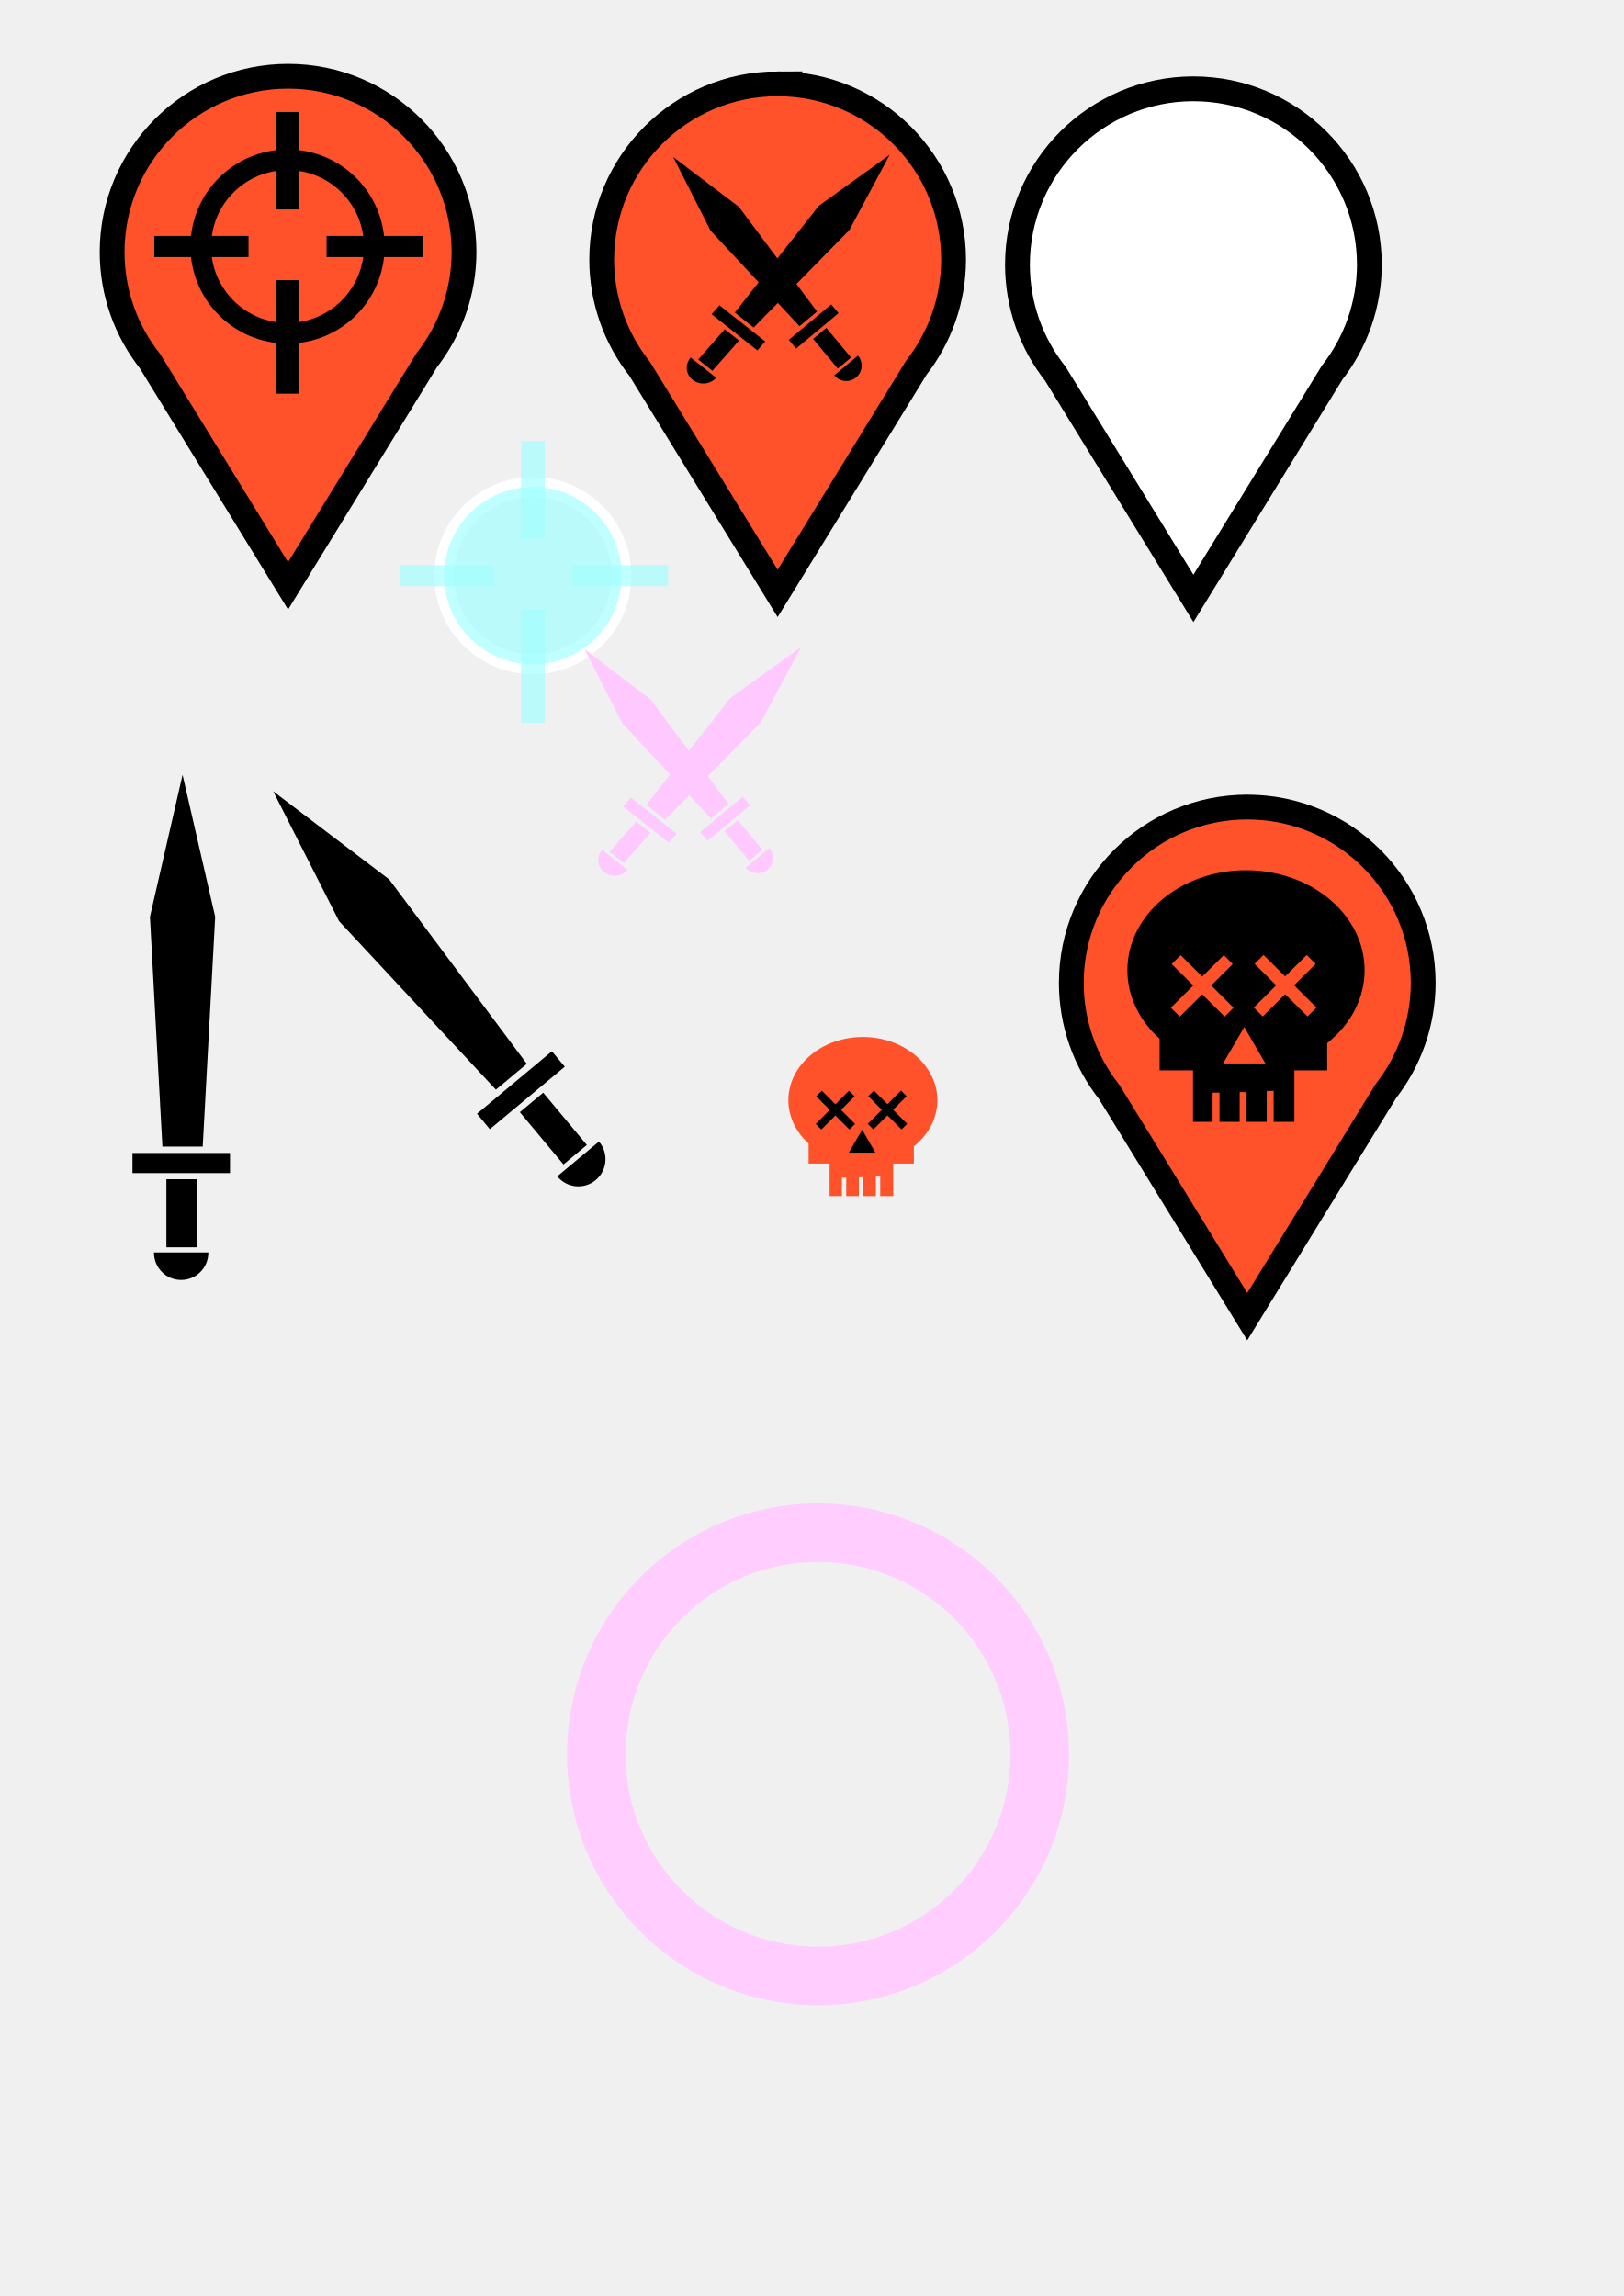
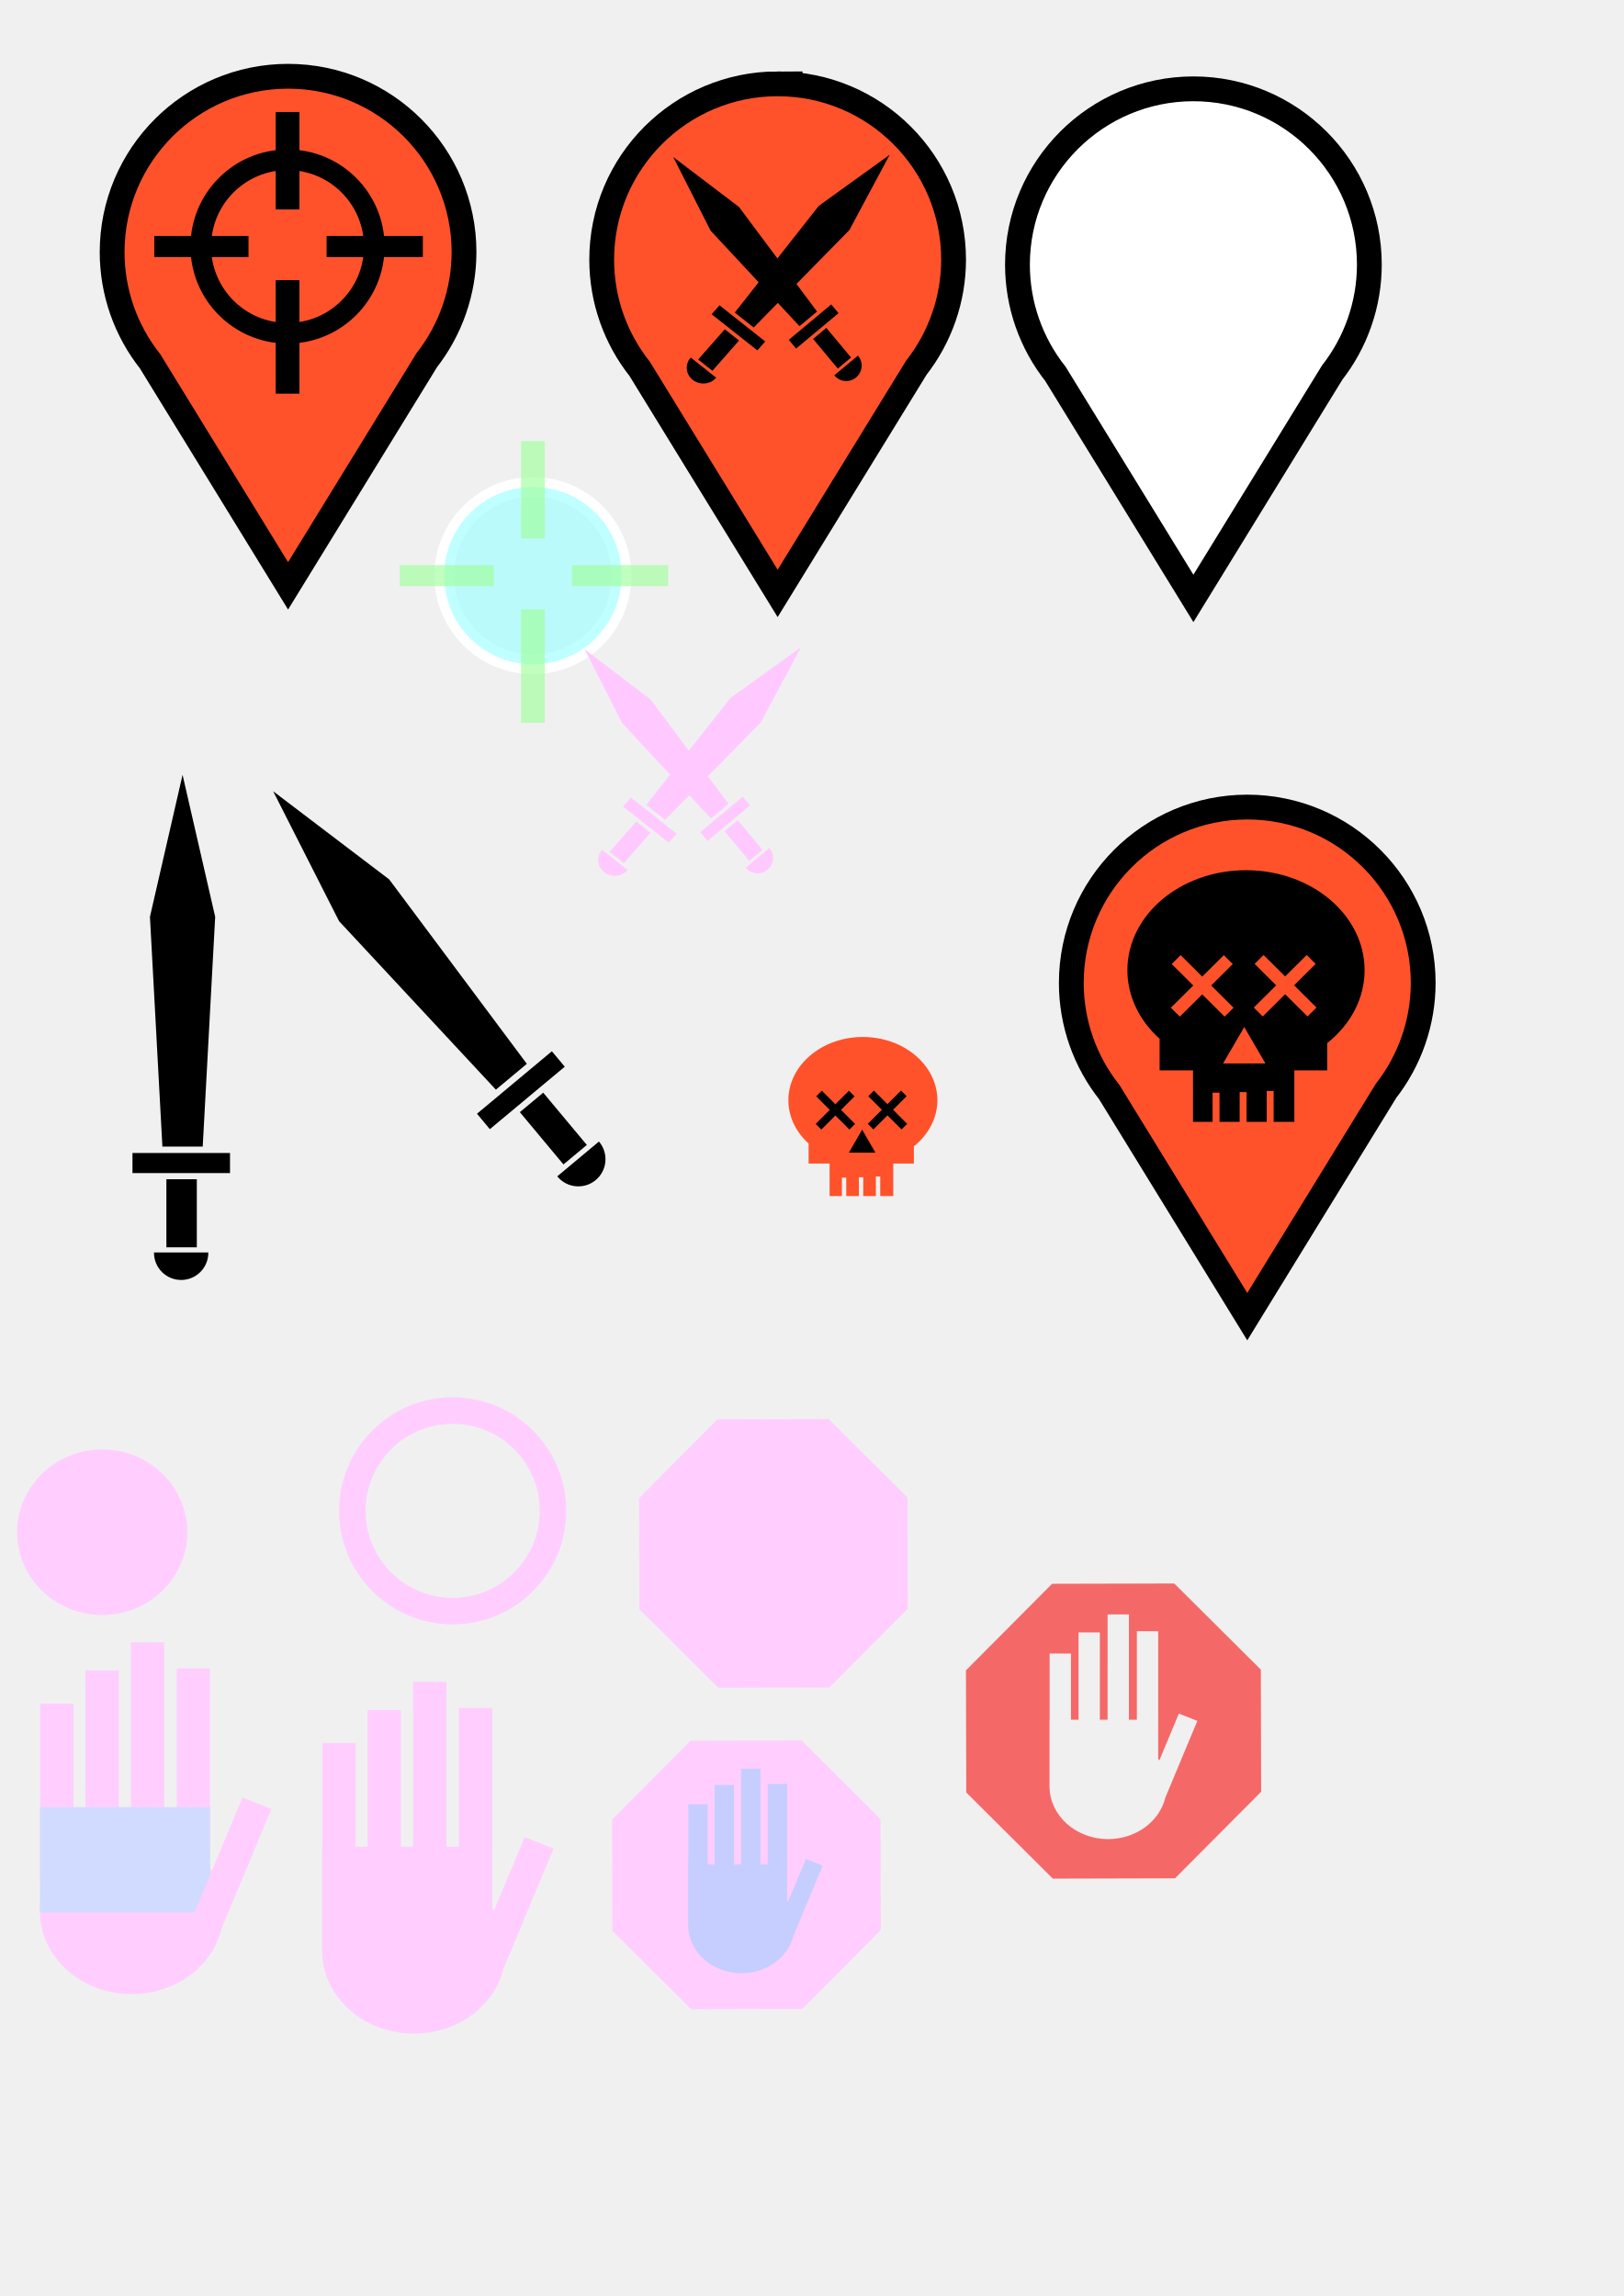
<svg xmlns="http://www.w3.org/2000/svg" width="210mm" height="297mm" viewBox="0 0 210 297" version="1.1" id="svg8">
  <defs id="defs2">
    </defs>
  <g id="layer1">
    <path style="opacity:1;fill:#ff522a;fill-opacity:1;stroke:#000000;stroke-width:6.416;stroke-linecap:butt;stroke-miterlimit:4;stroke-dasharray:none;stroke-dashoffset:0;stroke-opacity:1;paint-order:markers stroke fill" d="M 37.258,11.47 A 21.152,21.152 0 0 0 16.106,32.622 21.152,21.152 0 0 0 20.73,45.816 L 37.258,72.719 53.88,45.665 A 21.152,21.152 0 0 0 58.41,32.622 21.152,21.152 0 0 0 37.258,11.47 Z" id="path815" />
    <circle style="opacity:1;fill:#ff522a;fill-opacity:1;stroke:#000000;stroke-width:5.341;stroke-linecap:butt;stroke-miterlimit:4;stroke-dasharray:none;stroke-dashoffset:0;stroke-opacity:1;paint-order:markers stroke fill" id="path4510" cx="37.187" cy="31.888" r="9.885" />
    <path style="opacity:1;fill:#000000;fill-opacity:1;stroke:none;stroke-width:6.095;stroke-linecap:butt;stroke-miterlimit:4;stroke-dasharray:none;stroke-dashoffset:0;stroke-opacity:1;paint-order:markers stroke fill" d="m 19.959,30.523 v 2.729 h 12.182 v -2.729 z m 22.28,0 v 2.729 h 12.449 v -2.729 z" id="rect4512" />
    <path style="opacity:1;fill:#000000;fill-opacity:1;stroke:none;stroke-width:6.62;stroke-linecap:butt;stroke-miterlimit:4;stroke-dasharray:none;stroke-dashoffset:0;stroke-opacity:1;paint-order:markers stroke fill" d="M 35.656,14.488 V 27.095 h 3.07 V 14.488 Z m 0,21.75 v 14.685 h 3.07 v -14.685 z" id="rect4514" />
    <path style="opacity:1;fill:#ff522a;fill-opacity:1;stroke:#000000;stroke-width:6.416;stroke-linecap:butt;stroke-miterlimit:4;stroke-dasharray:none;stroke-dashoffset:0;stroke-opacity:1;paint-order:markers stroke fill" d="M 100.576,12.446 A 21.152,21.152 0 0 0 79.424,33.598 21.152,21.152 0 0 0 84.048,46.793 l 16.528,26.903 16.621,-27.054 a 21.152,21.152 0 0 0 4.531,-13.043 21.152,21.152 0 0 0 -21.152,-21.152 z" id="path815-6" />
    <path style="opacity:1;fill:#000000;fill-opacity:1;stroke:none;stroke-width:6.269;stroke-linecap:butt;stroke-miterlimit:4;stroke-dasharray:none;stroke-dashoffset:0;stroke-opacity:1;paint-order:markers stroke fill" id="path4550" d="m 62.555,81.9 19.621,14.256 -7.495,23.066 -24.253,0 -7.495,-23.066 z" transform="matrix(0.2150033,0,0,1.288635,10.16197,-5.313973)" />
    <rect style="opacity:1;fill:#000000;fill-opacity:1;stroke:none;stroke-width:3.3;stroke-linecap:butt;stroke-miterlimit:4;stroke-dasharray:none;stroke-dashoffset:0;stroke-opacity:1;paint-order:markers stroke fill" id="rect4556" width="12.615" height="2.599" x="17.133" y="149.146" />
    <rect y="-25.455" x="152.541" height="3.935" width="8.807" id="rect4560" style="opacity:1;fill:#000000;fill-opacity:1;stroke:none;stroke-width:3.3;stroke-linecap:butt;stroke-miterlimit:4;stroke-dasharray:none;stroke-dashoffset:0;stroke-opacity:1;paint-order:markers stroke fill" transform="rotate(90)" />
    <path style="opacity:1;fill:#000000;fill-opacity:1;stroke:none;stroke-width:3.3;stroke-linecap:butt;stroke-miterlimit:4;stroke-dasharray:none;stroke-dashoffset:0;stroke-opacity:1;paint-order:markers stroke fill" d="m 19.919,162.014 a 3.512,3.512 0 0 0 -0.002,0.045 3.512,3.512 0 0 0 3.512,3.512 3.512,3.512 0 0 0 3.512,-3.512 3.512,3.512 0 0 0 -0.002,-0.045 z" id="path4562" />
    <path style="opacity:1;fill:#000000;fill-opacity:1;stroke:none;stroke-width:6.269;stroke-linecap:butt;stroke-miterlimit:4;stroke-dasharray:none;stroke-dashoffset:0;stroke-opacity:1;paint-order:markers stroke fill" id="path4550-0" d="m 62.555,81.9 19.621,14.256 -7.495,23.066 -24.253,0 -7.495,-23.066 z" transform="matrix(0.1651029,-0.1377223,0.825447,0.9895539,-42.60389,29.92207)" />
    <rect style="opacity:1;fill:#000000;fill-opacity:1;stroke:none;stroke-width:3.3;stroke-linecap:butt;stroke-miterlimit:4;stroke-dasharray:none;stroke-dashoffset:0;stroke-opacity:1;paint-order:markers stroke fill" id="rect4556-8" width="12.615" height="2.599" x="-44.911" y="150.147" transform="rotate(-39.83354)" />
    <rect y="36.589" x="153.542" height="3.935" width="8.807" id="rect4560-0" style="opacity:1;fill:#000000;fill-opacity:1;stroke:none;stroke-width:3.3;stroke-linecap:butt;stroke-miterlimit:4;stroke-dasharray:none;stroke-dashoffset:0;stroke-opacity:1;paint-order:markers stroke fill" transform="rotate(50.16646)" />
    <path style="opacity:1;fill:#000000;fill-opacity:1;stroke:none;stroke-width:3.3;stroke-linecap:butt;stroke-miterlimit:4;stroke-dasharray:none;stroke-dashoffset:0;stroke-opacity:1;paint-order:markers stroke fill" d="m 72.073,152.165 a 3.512,3.512 0 0 0 0.028,0.036 3.512,3.512 0 0 0 4.947,0.447 3.512,3.512 0 0 0 0.447,-4.947 3.512,3.512 0 0 0 -0.031,-0.034 z" id="path4562-2" />
    <path style="opacity:1;fill:#000000;fill-opacity:1;stroke:none;stroke-width:11.058;stroke-linecap:butt;stroke-miterlimit:4;stroke-dasharray:none;stroke-dashoffset:0;stroke-opacity:1;paint-order:markers stroke fill" id="path4550-0-4" d="m 62.555,81.9 19.621,14.256 -7.495,23.066 -24.253,0 -7.495,-23.066 z" transform="matrix(0.09360993,-0.07808574,0.4680114,0.5610567,42.88261,-20.75888)" />
    <rect style="opacity:1;fill:#000000;fill-opacity:1;stroke:none;stroke-width:3.3;stroke-linecap:butt;stroke-miterlimit:4;stroke-dasharray:none;stroke-dashoffset:0;stroke-opacity:1;paint-order:markers stroke fill" id="rect4556-8-0" width="7.152" height="1.473" x="50.18" y="99.104" transform="rotate(-39.83354)" />
    <rect y="-54.898" x="101.028" height="2.231" width="4.993" id="rect4560-0-0" style="opacity:1;fill:#000000;fill-opacity:1;stroke:none;stroke-width:3.3;stroke-linecap:butt;stroke-miterlimit:4;stroke-dasharray:none;stroke-dashoffset:0;stroke-opacity:1;paint-order:markers stroke fill" transform="rotate(50.16646)" />
    <path style="opacity:1;fill:#000000;fill-opacity:1;stroke:none;stroke-width:3.3;stroke-linecap:butt;stroke-miterlimit:4;stroke-dasharray:none;stroke-dashoffset:0;stroke-opacity:1;paint-order:markers stroke fill" d="m 107.902,48.55 a 1.991,1.991 0 0 0 0.016,0.021 1.991,1.991 0 0 0 2.805,0.254 1.991,1.991 0 0 0 0.254,-2.805 1.991,1.991 0 0 0 -0.017,-0.019 z" id="path4562-2-6" />
    <path transform="matrix(-0.1008093,-0.07971901,-0.5040056,0.572792,162.6492,-21.90253)" d="m 62.555,81.9 19.621,14.256 -7.495,23.066 -24.253,0 -7.495,-23.066 z" id="path4623" style="opacity:1;fill:#000000;fill-opacity:1;stroke:none;stroke-width:10.546;stroke-linecap:butt;stroke-miterlimit:4;stroke-dasharray:none;stroke-dashoffset:0;stroke-opacity:1;paint-order:markers stroke fill" />
    <rect transform="matrix(-0.7843804,-0.6202801,-0.6605899,0.7507469,0,0)" y="-26.78" x="-103.621" height="1.539" width="7.541" id="rect4625" style="opacity:1;fill:#000000;fill-opacity:1;stroke:none;stroke-width:3.302;stroke-linecap:butt;stroke-miterlimit:4;stroke-dasharray:none;stroke-dashoffset:0;stroke-opacity:1;paint-order:markers stroke fill" />
    <rect transform="matrix(-0.6605899,0.7507469,0.7843804,0.6202801,0,0)" style="opacity:1;fill:#000000;fill-opacity:1;stroke:none;stroke-width:3.302;stroke-linecap:butt;stroke-miterlimit:4;stroke-dasharray:none;stroke-dashoffset:0;stroke-opacity:1;paint-order:markers stroke fill" id="rect4627" width="5.214" height="2.352" x="-24.77" y="98.646" />
    <path id="path4629" d="m 92.629,48.856 a 2.145,2.033 0 0 1 -0.017,0.021 2.145,2.033 0 0 1 -3.021,0.259 2.145,2.033 0 0 1 -0.273,-2.864 2.145,2.033 0 0 1 0.019,-0.02 z" style="opacity:1;fill:#000000;fill-opacity:1;stroke:none;stroke-width:3.3;stroke-linecap:butt;stroke-miterlimit:4;stroke-dasharray:none;stroke-dashoffset:0;stroke-opacity:1;paint-order:markers stroke fill" />
    <path style="opacity:1;fill:#ffffff;fill-opacity:1;stroke:#000000;stroke-width:6.416;stroke-linecap:butt;stroke-miterlimit:4;stroke-dasharray:none;stroke-dashoffset:0;stroke-opacity:1;paint-order:markers stroke fill" d="m 154.348,13.094 a 21.152,21.152 0 0 0 -21.152,21.152 21.152,21.152 0 0 0 4.623,13.194 l 16.529,26.903 16.621,-27.054 a 21.152,21.152 0 0 0 4.531,-13.043 21.152,21.152 0 0 0 -21.152,-21.152 z" id="path815-6-9" />
    <path style="opacity:1;fill:#ff522a;fill-opacity:1;stroke:#000000;stroke-width:6.416;stroke-linecap:butt;stroke-miterlimit:4;stroke-dasharray:none;stroke-dashoffset:0;stroke-opacity:1;paint-order:markers stroke fill" d="m 161.313,106.003 a 21.152,21.152 0 0 0 -21.152,21.152 21.152,21.152 0 0 0 4.623,13.194 l 16.529,26.903 16.621,-27.054 a 21.152,21.152 0 0 0 4.531,-13.043 21.152,21.152 0 0 0 -21.152,-21.152 z" id="path815-6-9-4" />
    <path style="opacity:1;fill:#ff522a;fill-opacity:1;stroke:none;stroke-width:24.249;stroke-linecap:butt;stroke-miterlimit:4;stroke-dasharray:none;stroke-dashoffset:0;stroke-opacity:1;paint-order:markers stroke fill" d="M 421.789 506.982 A 36.416 30.936 0 0 0 385.373 537.92 A 36.416 30.936 0 0 0 395.273 559.094 L 395.273 568.855 L 405.525 568.855 L 405.525 584.766 L 411.537 584.766 L 411.537 575.75 L 413.658 575.75 L 413.658 584.766 L 419.844 584.766 L 419.844 575.572 L 421.967 575.572 L 421.967 584.766 L 428.152 584.766 L 428.152 575.219 L 430.275 575.219 L 430.275 584.766 L 436.639 584.766 L 436.639 568.855 L 446.715 568.855 L 446.715 560.443 A 36.416 30.936 0 0 0 458.205 537.92 A 36.416 30.936 0 0 0 421.789 506.982 z " transform="scale(0.2645833)" id="path4709" />
    <path style="opacity:1;fill:#000000;fill-opacity:1;stroke:none;stroke-width:6.416;stroke-linecap:butt;stroke-miterlimit:4;stroke-dasharray:none;stroke-dashoffset:0;stroke-opacity:1;paint-order:markers stroke fill" id="path4731" d="m 111.505,146.125 1.719,2.978 -3.439,0 z" />
    <path style="opacity:1;fill:#000000;fill-opacity:1;stroke:none;stroke-width:6.416;stroke-linecap:butt;stroke-miterlimit:4;stroke-dasharray:none;stroke-dashoffset:0;stroke-opacity:1;paint-order:markers stroke fill" d="m 105.563,141.815 1.753,1.753 -1.819,1.819 0.728,0.728 1.819,-1.819 1.819,1.819 0.728,-0.728 -1.819,-1.819 1.753,-1.753 -0.728,-0.728 -1.753,1.753 -1.753,-1.753 z" id="rect4764" />
    <path style="opacity:1;fill:#000000;fill-opacity:1;stroke:none;stroke-width:6.416;stroke-linecap:butt;stroke-miterlimit:4;stroke-dasharray:none;stroke-dashoffset:0;stroke-opacity:1;paint-order:markers stroke fill" d="m 112.299,141.801 1.753,1.753 -1.819,1.819 0.728,0.728 1.819,-1.819 1.819,1.819 0.728,-0.728 -1.819,-1.819 1.753,-1.753 -0.728,-0.728 -1.753,1.753 -1.753,-1.753 z" id="rect4764-7" />
    <path style="opacity:1;fill:#000000;fill-opacity:1;stroke:none;stroke-width:6.416;stroke-linecap:butt;stroke-miterlimit:4;stroke-dasharray:none;stroke-dashoffset:0;stroke-opacity:1;paint-order:markers stroke fill" d="m 161.148,112.565 a 15.341,12.945 0 0 0 -15.341,12.946 15.341,12.945 0 0 0 4.171,8.86 v 4.085 h 4.319 v 6.658 h 2.533 v -3.773 h 0.894 v 3.773 h 2.606 v -3.847 h 0.894 v 3.847 h 2.606 v -3.995 h 0.894 v 3.995 h 2.681 v -6.658 h 4.245 v -3.52 a 15.341,12.945 0 0 0 4.84,-9.425 15.341,12.945 0 0 0 -15.341,-12.946 z m 2.273,10.967 2.791,2.772 2.791,-2.772 1.159,1.151 -2.791,2.772 2.896,2.877 -1.159,1.151 -2.896,-2.877 -2.896,2.877 -1.158,-1.151 2.896,-2.877 -2.791,-2.772 z m -10.724,0.022 2.791,2.772 2.791,-2.772 1.159,1.151 -2.791,2.772 2.896,2.877 -1.158,1.15 -2.896,-2.877 -2.896,2.877 -1.159,-1.15 2.896,-2.877 -2.791,-2.772 z m 8.228,9.298 2.737,4.71 h -5.475 z" id="path4709-3" />
    <circle style="opacity:1;fill:#a0ffff;fill-opacity:0.667;stroke:#ffffff;stroke-width:2.541;stroke-linecap:butt;stroke-miterlimit:4;stroke-dasharray:none;stroke-dashoffset:0;stroke-opacity:1;paint-order:markers stroke fill" id="path4510-8" cx="68.92" cy="74.461" r="11.472" />
-     <path style="opacity:1;fill:#a0ffff;fill-opacity:0.667;stroke:none;stroke-width:6.095;stroke-linecap:butt;stroke-miterlimit:4;stroke-dasharray:none;stroke-dashoffset:0;stroke-opacity:1;paint-order:markers stroke fill" d="m 51.692,73.097 v 2.729 h 12.182 v -2.729 z m 22.28,0 v 2.729 h 12.449 v -2.729 z" id="rect4512-0" />
-     <path style="opacity:1;fill:#a0ffff;fill-opacity:0.667;stroke:none;stroke-width:6.62;stroke-linecap:butt;stroke-miterlimit:4;stroke-dasharray:none;stroke-dashoffset:0;stroke-opacity:1;paint-order:markers stroke fill" d="m 67.389,57.061 v 12.607 h 3.07 V 57.061 Z m 0,21.75 V 93.497 h 3.07 V 78.812 Z" id="rect4514-6" />
+     <path style="opacity:1;fill:#a0ff9e;fill-opacity:0.667;stroke:none;stroke-width:6.095;stroke-linecap:butt;stroke-miterlimit:4;stroke-dasharray:none;stroke-dashoffset:0;stroke-opacity:1;paint-order:markers stroke fill" d="m 51.692,73.097 v 2.729 h 12.182 v -2.729 z m 22.28,0 v 2.729 h 12.449 v -2.729 z" id="rect4512-0" />
+     <path style="opacity:1;fill:#a0ff9e;fill-opacity:0.667;stroke:none;stroke-width:6.62;stroke-linecap:butt;stroke-miterlimit:4;stroke-dasharray:none;stroke-dashoffset:0;stroke-opacity:1;paint-order:markers stroke fill" d="m 67.389,57.061 v 12.607 h 3.07 V 57.061 Z m 0,21.75 V 93.497 h 3.07 V 78.812 Z" id="rect4514-6" />
    <path style="opacity:1;fill:#ffc9ff;fill-opacity:1;stroke:none;stroke-width:11.058;stroke-linecap:butt;stroke-miterlimit:4;stroke-dasharray:none;stroke-dashoffset:0;stroke-opacity:1;paint-order:markers stroke fill" id="path4550-0-4-2" d="m 62.555,81.9 19.621,14.256 -7.495,23.066 -24.253,0 -7.495,-23.066 z" transform="matrix(0.09360993,-0.07808574,0.4680115,0.5610567,31.43132,42.92475)" />
    <rect style="opacity:1;fill:#ffc9ff;fill-opacity:1;stroke:none;stroke-width:3.3;stroke-linecap:butt;stroke-miterlimit:4;stroke-dasharray:none;stroke-dashoffset:0;stroke-opacity:1;paint-order:markers stroke fill" id="rect4556-8-0-0" width="7.152" height="1.473" x="0.593" y="140.672" transform="rotate(-39.83354)" />
    <rect y="-5.312" x="142.596" height="2.231" width="4.993" id="rect4560-0-0-5" style="opacity:1;fill:#ffc9ff;fill-opacity:1;stroke:none;stroke-width:3.3;stroke-linecap:butt;stroke-miterlimit:4;stroke-dasharray:none;stroke-dashoffset:0;stroke-opacity:1;paint-order:markers stroke fill" transform="rotate(50.16646)" />
    <path style="opacity:1;fill:#ffc9ff;fill-opacity:1;stroke:none;stroke-width:3.3;stroke-linecap:butt;stroke-miterlimit:4;stroke-dasharray:none;stroke-dashoffset:0;stroke-opacity:1;paint-order:markers stroke fill" d="m 96.451,112.234 a 1.991,1.991 0 0 0 0.016,0.021 1.991,1.991 0 0 0 2.805,0.254 1.991,1.991 0 0 0 0.254,-2.805 1.991,1.991 0 0 0 -0.017,-0.019 z" id="path4562-2-6-0" />
    <path transform="matrix(-0.1008093,-0.07971901,-0.5040056,0.572792,151.1979,41.78111)" d="m 62.555,81.9 19.621,14.256 -7.495,23.066 -24.253,0 -7.495,-23.066 z" id="path4623-8" style="opacity:1;fill:#ffc9ff;fill-opacity:1;stroke:none;stroke-width:10.546;stroke-linecap:butt;stroke-miterlimit:4;stroke-dasharray:none;stroke-dashoffset:0;stroke-opacity:1;paint-order:markers stroke fill" />
    <rect transform="matrix(-0.7843804,-0.6202801,-0.6605899,0.7507469,0,0)" y="30.354" x="-137.139" height="1.539" width="7.541" id="rect4625-0" style="opacity:1;fill:#ffc9ff;fill-opacity:1;stroke:none;stroke-width:3.302;stroke-linecap:butt;stroke-miterlimit:4;stroke-dasharray:none;stroke-dashoffset:0;stroke-opacity:1;paint-order:markers stroke fill" />
    <rect transform="matrix(-0.6605899,0.7507469,0.7843804,0.6202801,0,0)" style="opacity:1;fill:#ffc9ff;fill-opacity:1;stroke:none;stroke-width:3.302;stroke-linecap:butt;stroke-miterlimit:4;stroke-dasharray:none;stroke-dashoffset:0;stroke-opacity:1;paint-order:markers stroke fill" id="rect4627-8" width="5.214" height="2.352" x="32.364" y="132.164" />
    <path id="path4629-9" d="m 81.178,112.54 a 2.145,2.033 0 0 1 -0.017,0.021 2.145,2.033 0 0 1 -3.021,0.259 2.145,2.033 0 0 1 -0.273,-2.864 2.145,2.033 0 0 1 0.019,-0.02 z" style="opacity:1;fill:#ffc9ff;fill-opacity:1;stroke:none;stroke-width:3.3;stroke-linecap:butt;stroke-miterlimit:4;stroke-dasharray:none;stroke-dashoffset:0;stroke-opacity:1;paint-order:markers stroke fill" />
-     <path style="fill:#ffceff;fill-opacity:1;stroke:none;stroke-width:29.752;stroke-miterlimit:4;stroke-dasharray:none;stroke-opacity:1" d="M 399.869 735.025 A 122.683 122.683 0 0 0 277.186 857.709 A 122.683 122.683 0 0 0 399.869 980.391 A 122.683 122.683 0 0 0 522.553 857.709 A 122.683 122.683 0 0 0 399.869 735.025 z M 399.869 763.662 A 94.045 94.045 0 0 1 493.914 857.709 A 94.045 94.045 0 0 1 399.869 951.754 A 94.045 94.045 0 0 1 305.824 857.709 A 94.045 94.045 0 0 1 399.869 763.662 z " transform="scale(0.2645833)" id="path932" />
+     <path style="fill:#ffceff;fill-opacity:1;stroke:none;stroke-width:3.562;stroke-miterlimit:4;stroke-dasharray:none;stroke-opacity:1" d="m 58.547,180.748 a 14.689,14.689 0 0 0 -14.689,14.689 14.689,14.689 0 0 0 14.689,14.689 14.689,14.689 0 0 0 14.689,-14.689 14.689,14.689 0 0 0 -14.689,-14.689 z m 0,3.429 a 11.26,11.26 0 0 1 11.26,11.26 11.26,11.26 0 0 1 -11.26,11.26 11.26,11.26 0 0 1 -11.26,-11.26 11.26,11.26 0 0 1 11.26,-11.26 z" id="path932" />
+     <path style="fill:#ffceff;fill-opacity:1;stroke:none;stroke-width:1.271;stroke-miterlimit:4;stroke-dasharray:none;stroke-opacity:1" id="path865" d="m 92.798,183.597 14.382,-0.036 10.195,10.144 0.036,14.382 -10.144,10.195 -14.382,0.036 -10.195,-10.144 -0.036,-14.382 z" />
+     <rect style="fill:#ffceff;fill-opacity:1;stroke:none;stroke-width:2.407;stroke-miterlimit:4;stroke-dasharray:none;stroke-opacity:1" id="rect867" width="4.318" height="22.689" x="5.189" y="220.361" />
+     <rect style="fill:#ffceff;fill-opacity:1;stroke:none;stroke-width:2.411;stroke-miterlimit:4;stroke-dasharray:none;stroke-opacity:1" id="rect867-4" width="4.318" height="22.774" x="11.044" y="216.086" />
+     <rect style="fill:#ffceff;fill-opacity:1;stroke:none;stroke-width:2.434;stroke-miterlimit:4;stroke-dasharray:none;stroke-opacity:1" id="rect867-4-9" width="4.318" height="23.197" x="16.927" y="212.445" />
+     <rect style="fill:#ffceff;fill-opacity:1;stroke:none;stroke-width:2.398;stroke-miterlimit:4;stroke-dasharray:none;stroke-opacity:1" id="rect867-4-0" width="4.318" height="22.52" x="22.853" y="215.832" />
+     <ellipse style="fill:#ffceff;fill-opacity:1;stroke:none;stroke-width:2.41;stroke-miterlimit:4;stroke-dasharray:none;stroke-opacity:1" id="path907" cx="17.034" cy="247.241" rx="11.874" ry="10.71" />
+     <rect style="fill:#d1dbff;fill-opacity:1;stroke:none;stroke-width:2.122;stroke-miterlimit:4;stroke-dasharray:none;stroke-opacity:1" id="rect909" width="22.012" height="13.631" x="5.16" y="233.767" />
+     <rect style="fill:#ffceff;fill-opacity:1;stroke:none;stroke-width:2.144;stroke-miterlimit:4;stroke-dasharray:none;stroke-opacity:1" id="rect867-9" width="4.028" height="19.298" x="118.502" y="204.685" transform="matrix(0.9297705,0.3681396,-0.3850772,0.9228844,0,0)" />
+     <ellipse style="fill:#ffceff;fill-opacity:1;stroke:none;stroke-width:2.32;stroke-miterlimit:4;stroke-dasharray:none;stroke-opacity:1" id="path907-5" cx="13.22" cy="198.205" rx="11.006" ry="10.71" />
+     <path style="fill:#ffceff;fill-opacity:1;stroke:none;stroke-width:2.407;stroke-miterlimit:4;stroke-dasharray:none;stroke-opacity:1" d="m 53.426,217.554 v 21.322 h -1.565 v -17.681 h -4.318 v 17.681 h -1.537 v -13.406 h -4.318 v 13.406 h -0.029 v 13.631 h 0.006 a 11.874,10.71 0 0 0 11.868,10.554 11.874,10.71 0 0 0 11.587,-8.402 l 6.484,-15.54 -3.745,-1.483 -3.967,9.507 a 11.874,10.71 0 0 0 -0.221,-0.348 v -7.918 h -0.001 v -17.935 h -4.318 v 17.935 H 57.744 v -21.322 z" id="rect867-7" />
+     <path style="fill:#ffceff;fill-opacity:1;stroke:none;stroke-width:1.271;stroke-miterlimit:4;stroke-dasharray:none;stroke-opacity:1" id="path865-8" d="m 89.305,225.176 14.382,-0.035 10.195,10.144 0.036,14.382 -10.144,10.195 -14.382,0.035 -10.195,-10.144 -0.036,-14.382 z" />
+     <path style="fill:#c5ceff;fill-opacity:1;stroke:none;stroke-width:1.399;stroke-miterlimit:4;stroke-dasharray:none;stroke-opacity:1" d="m 95.84,228.787 v 12.396 h -0.91 v -10.28 h -2.51 v 10.28 h -0.894 v -7.794 h -2.51 v 7.794 h -0.017 v 7.925 h 0.004 a 6.904,6.227 0 0 0 6.9,6.136 6.904,6.227 0 0 0 6.736,-4.885 l 3.77,-9.035 -2.177,-0.862 -2.306,5.527 a 6.904,6.227 0 0 0 -0.129,-0.202 v -4.603 h -9.1e-4 V 230.756 h -2.51 v 10.427 h -0.935 v -12.396 z" id="rect867-7-8" />
+     <path style="fill:#f56868;fill-opacity:1;stroke:none;stroke-width:1.396;stroke-miterlimit:4;stroke-dasharray:none;stroke-opacity:1" d="m 151.87,204.833 -15.797,0.039 -11.143,11.198 0.039,15.797 11.198,11.143 15.797,-0.039 11.143,-11.198 -0.039,-15.797 z m -8.619,4.005 h 2.757 v 13.616 h 1.027 v -11.453 h 2.757 v 11.453 h 0.001 v 5.057 a 7.583,6.839 0 0 1 0.141,0.222 l 2.533,-6.071 2.391,0.947 -4.141,9.924 a 7.583,6.839 0 0 1 -7.399,5.366 7.583,6.839 0 0 1 -7.579,-6.74 h -0.004 v -8.705 h 0.019 v -8.561 h 2.757 v 8.561 h 0.982 v -11.291 h 2.757 v 11.291 h 0.999 z" id="path865-8-8" />
  </g>
</svg>
